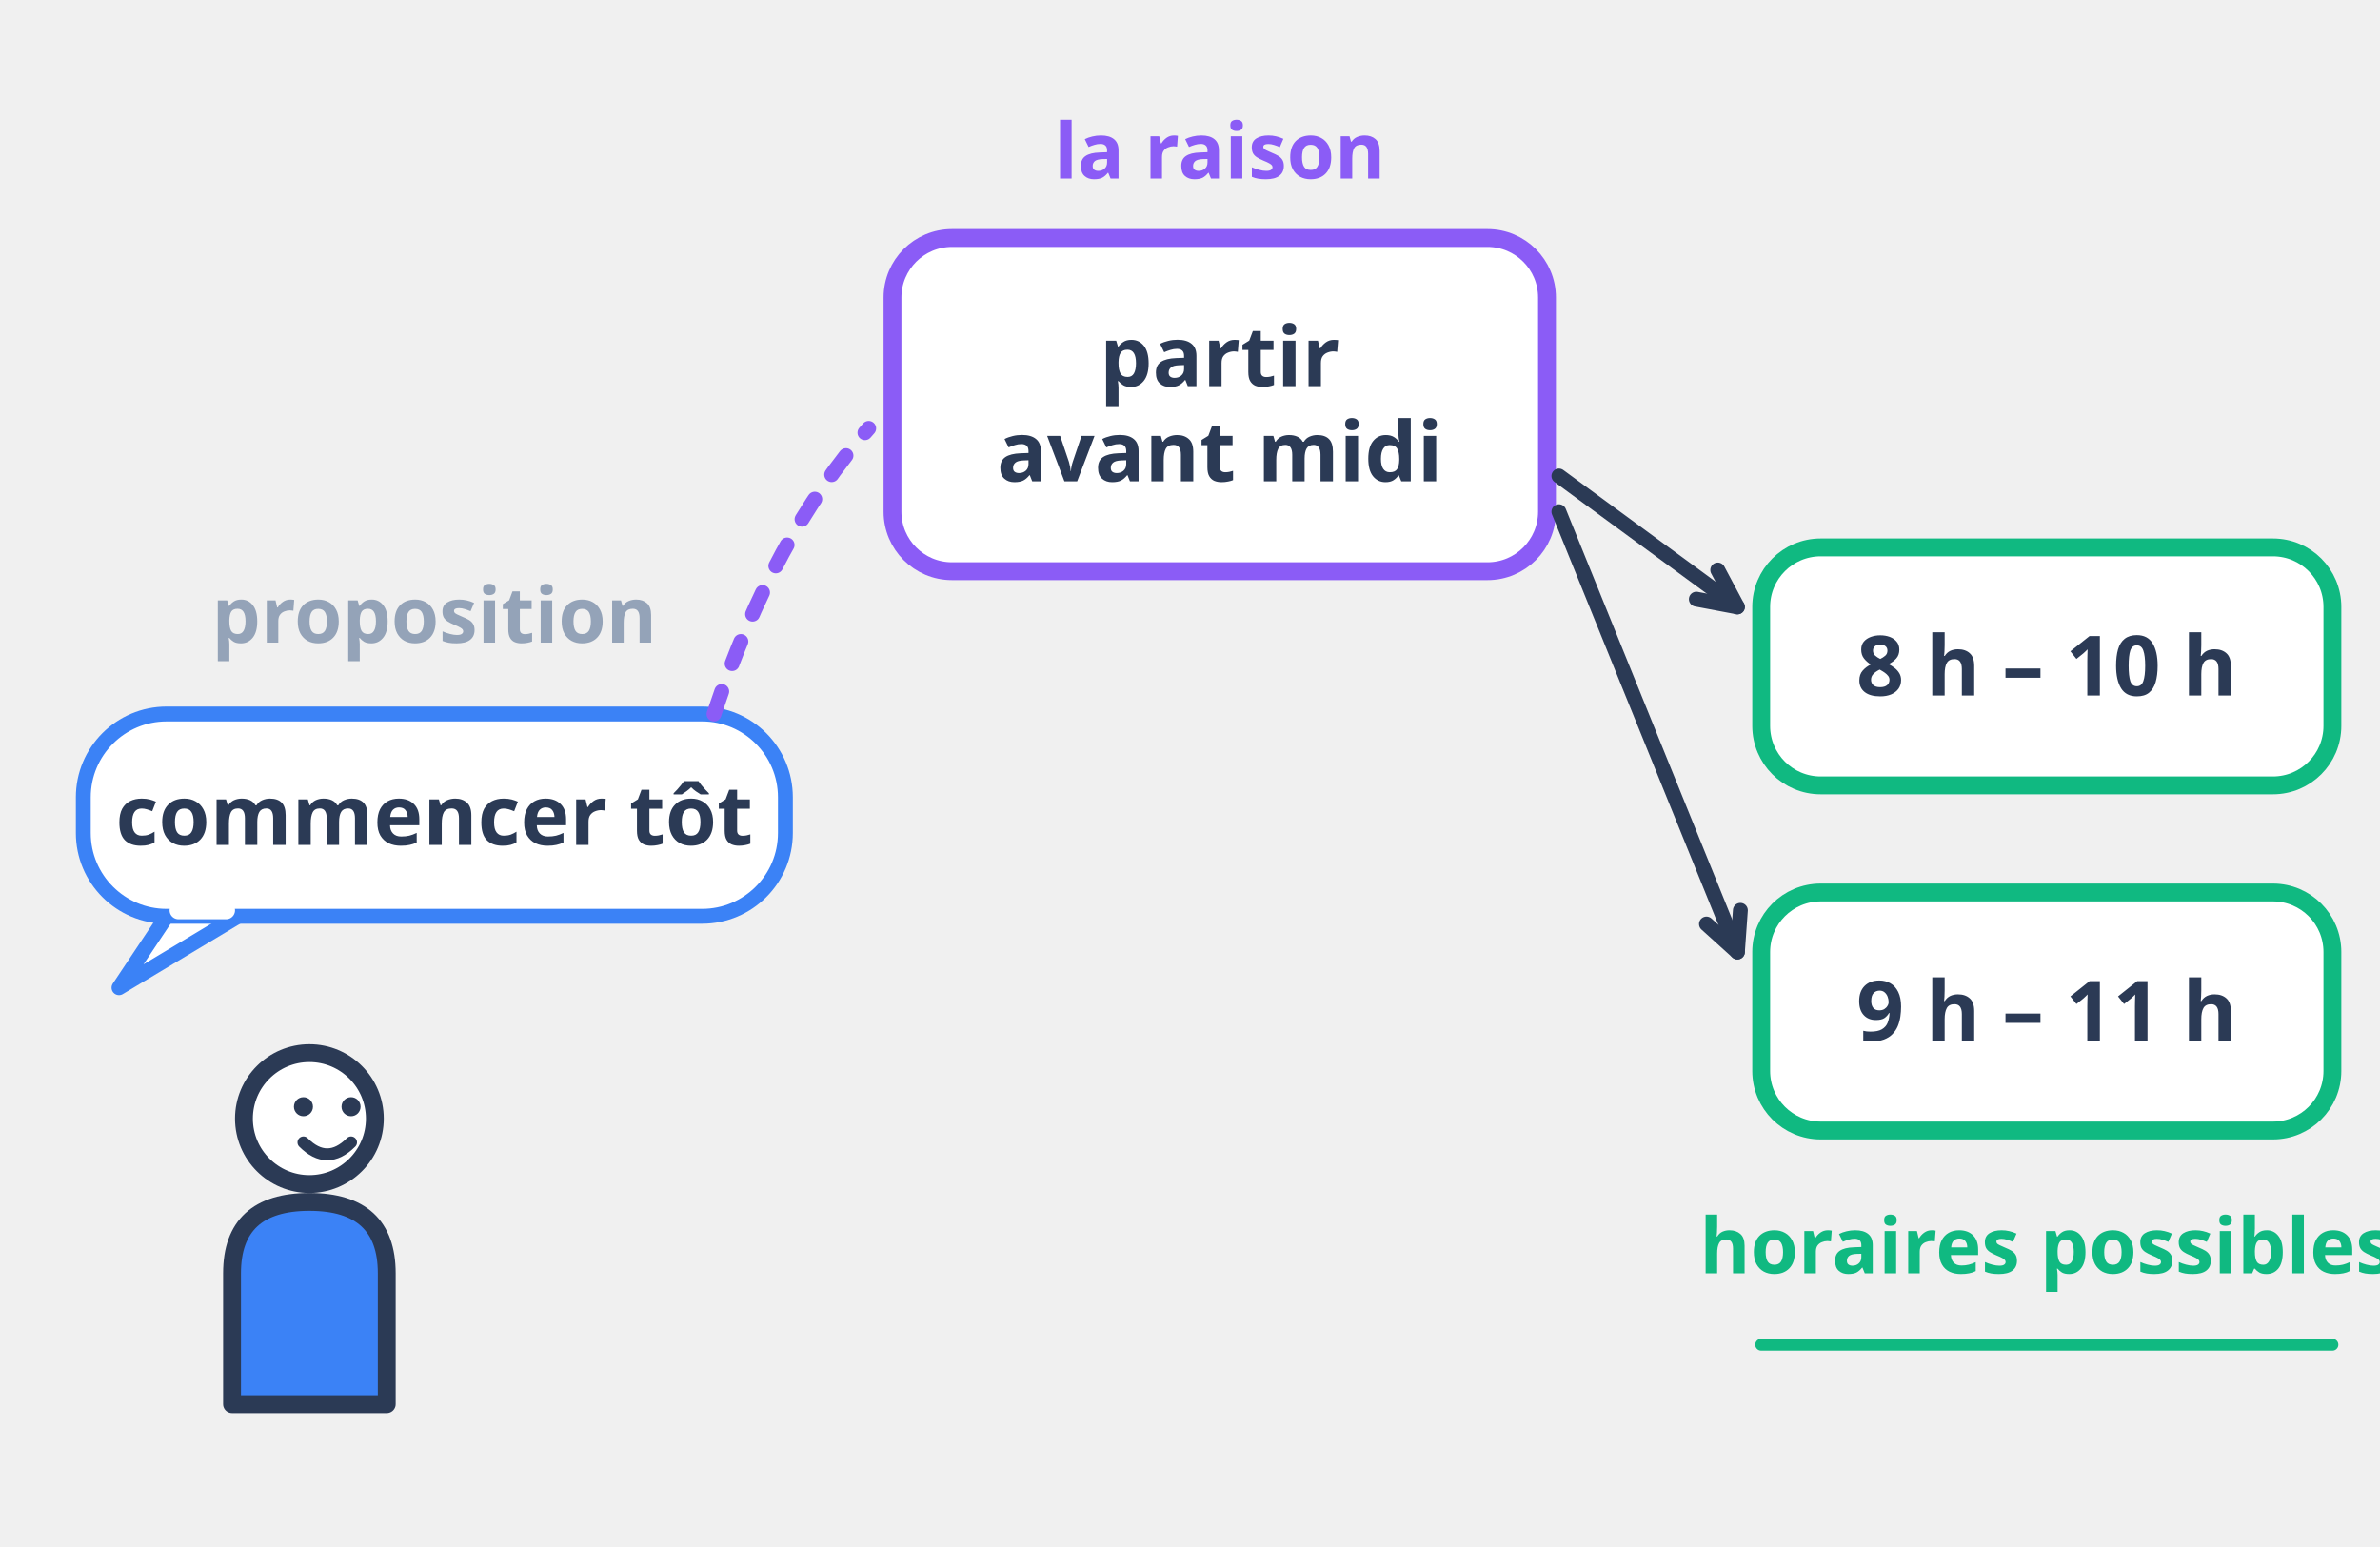
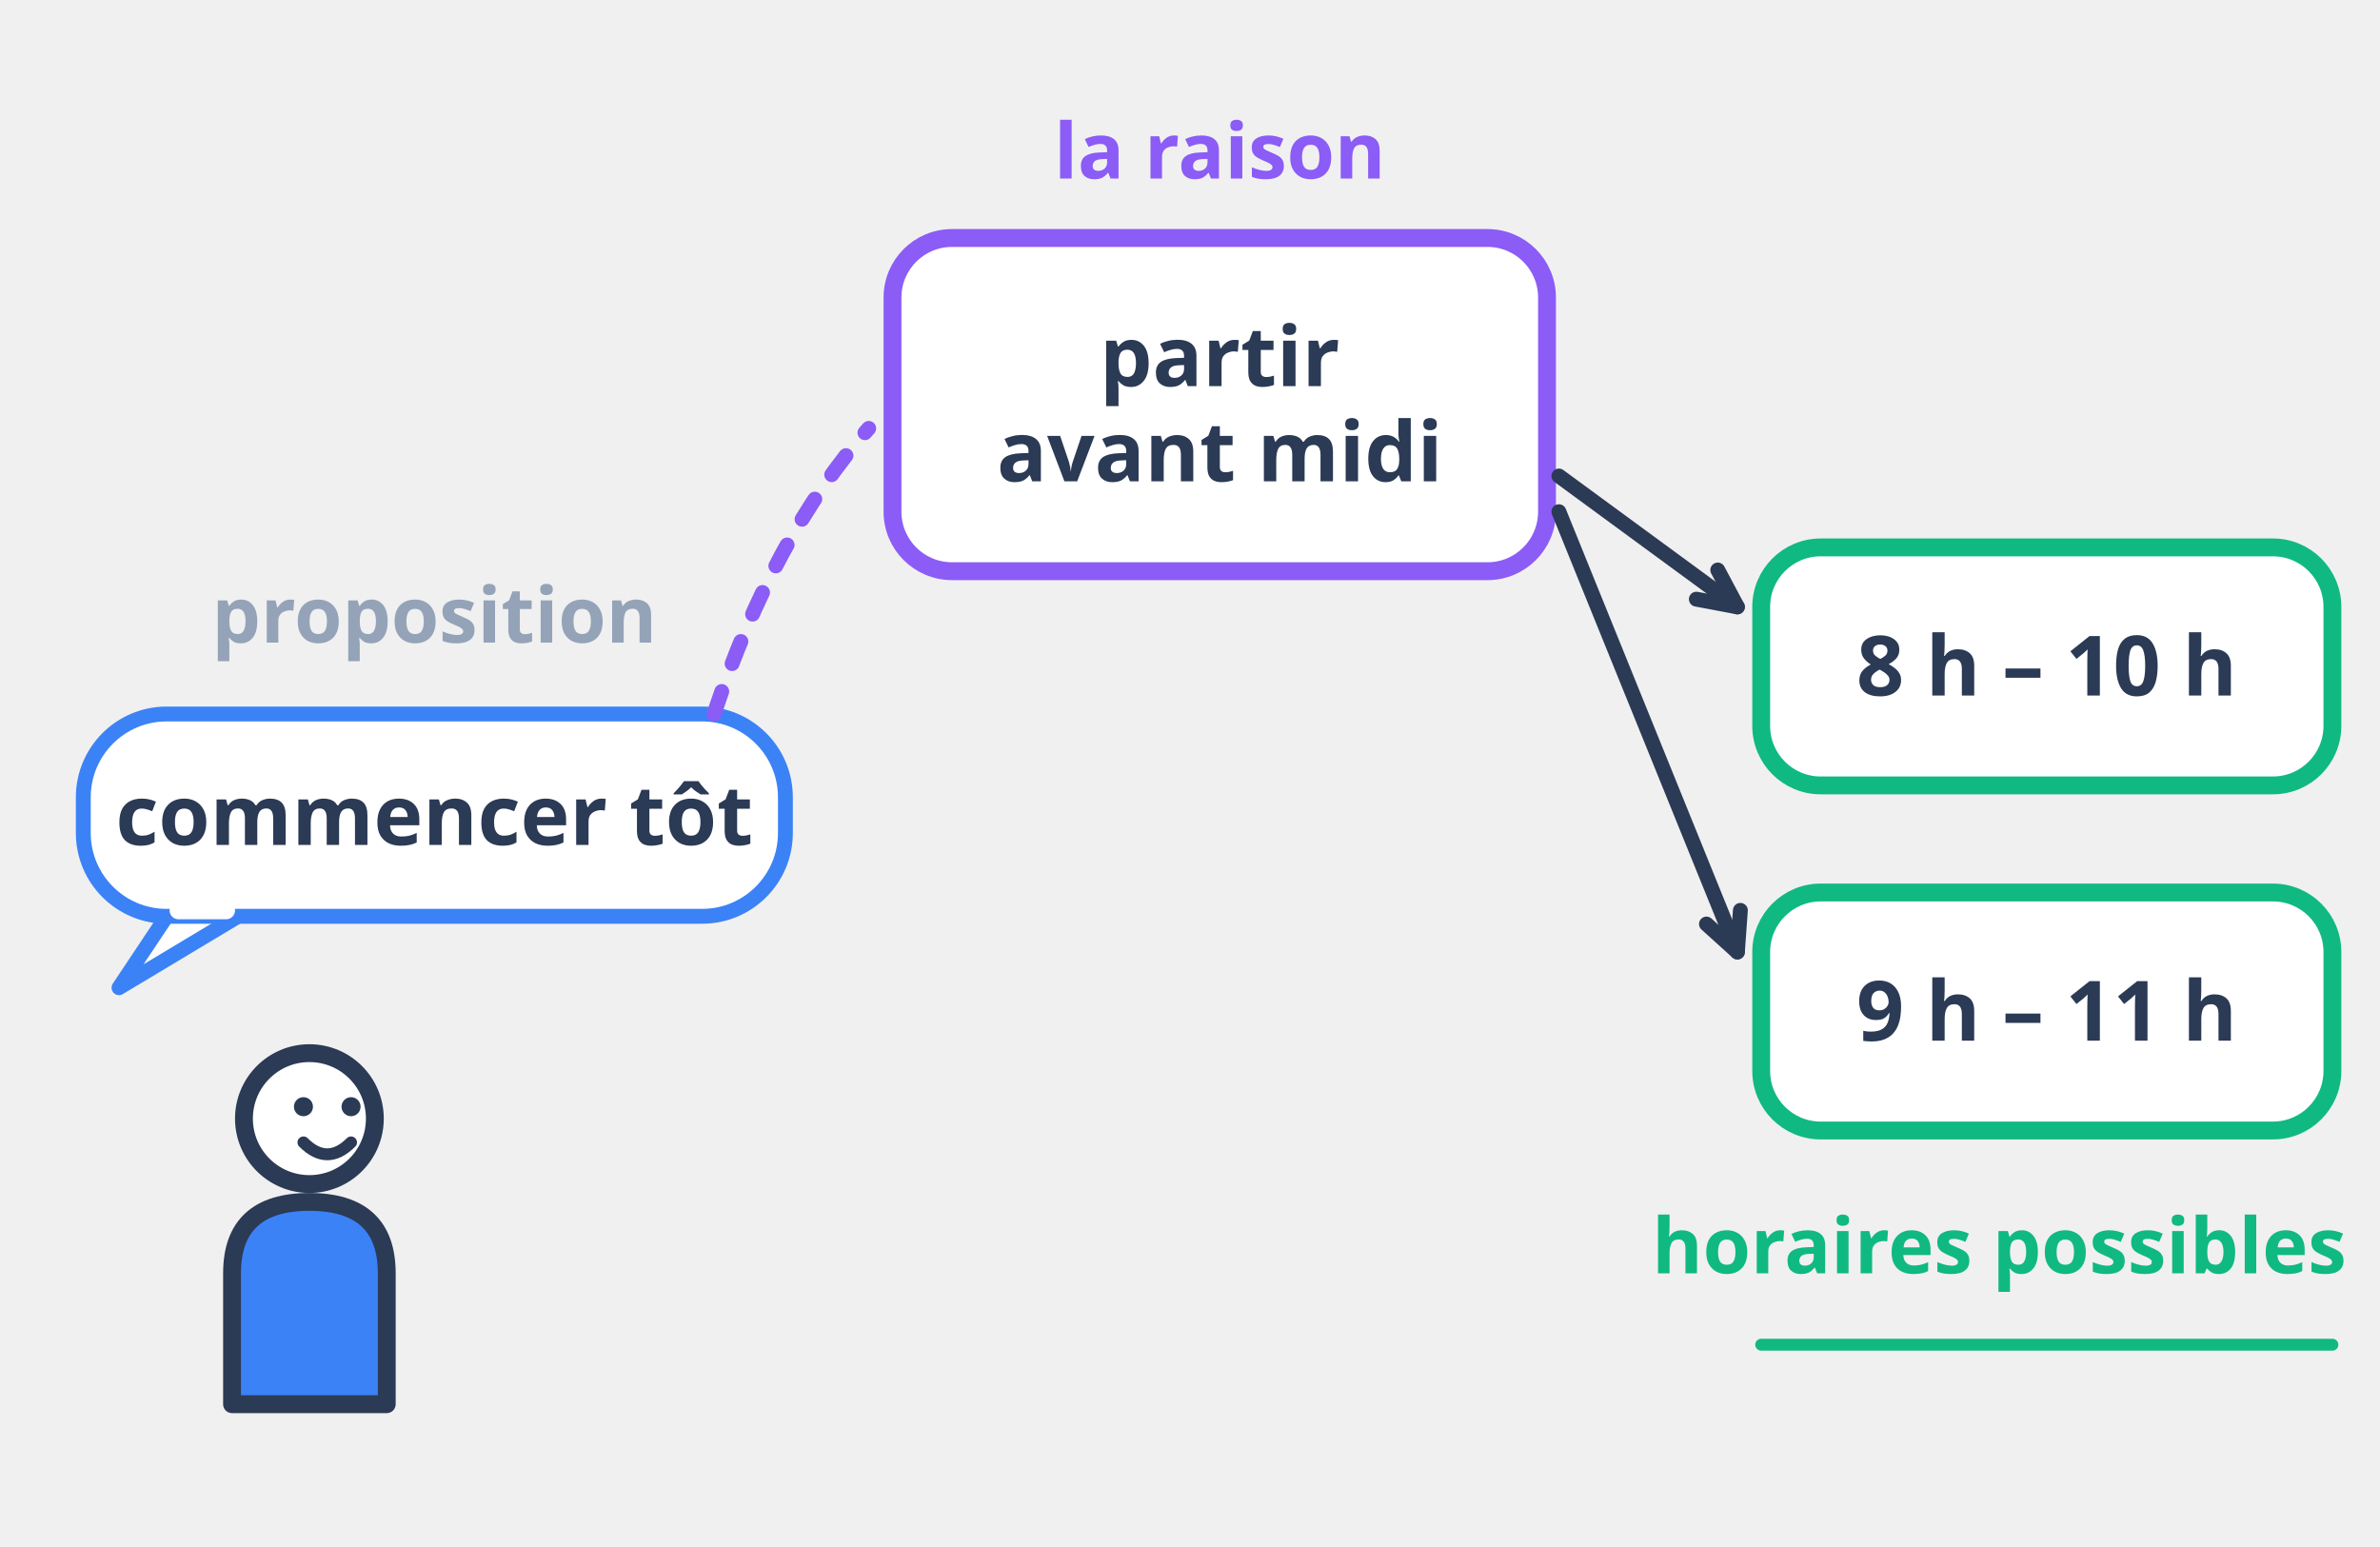
<svg xmlns="http://www.w3.org/2000/svg" viewBox="0 0 400 260" role="img">
  <style>@media (prefers-reduced-motion: reduce){*{animation:none!important}}</style>
  <style>.s0{animation:k0 7s ease-in-out infinite}@keyframes k0{0%{opacity:0}8%{opacity:1}92%{opacity:1}100%{opacity:0}}.s1{animation:k1 7s ease-in-out infinite}@keyframes k1{0%,23%{opacity:0}31%{opacity:1}92%{opacity:1}100%{opacity:0}}.s2{animation:k2 7s ease-in-out infinite}@keyframes k2{0%,47%{opacity:0}55%{opacity:1}92%{opacity:1}100%{opacity:0}}</style>
  <g font-family="system-ui, sans-serif" font-weight="600" text-anchor="middle" stroke-linecap="round" stroke-linejoin="round">
    <g transform="translate(52 236)">
      <path d="M-13 0V-22Q-13 -34 0 -34Q13 -34 13 -22V0Z" fill="#3B82F6" stroke="#2B3A55" stroke-width="3" />
      <circle cx="0" cy="-48" r="11" fill="#FFFFFF" stroke="#2B3A55" stroke-width="3" />
      <circle cx="-1" cy="-50" r="1.6" fill="#2B3A55" />
      <circle cx="7" cy="-50" r="1.6" fill="#2B3A55" />
      <path d="M-1 -44Q3 -40 7 -44" stroke="#2B3A55" stroke-width="2" fill="none" />
    </g>
    <path d="M28 154L20 166L40 154" fill="#FFFFFF" stroke="#3B82F6" stroke-width="2.5" />
    <rect x="14" y="120" width="118" height="34" rx="14" fill="#FFFFFF" stroke="#3B82F6" stroke-width="2.5" />
    <path d="M30 153H38" stroke="#FFFFFF" stroke-width="3" />
    <text x="73.0" y="142.0" font-size="14" fill="#2B3A55">commencer tôt</text>
    <text x="73" y="108" font-size="13" fill="#94A3B8">proposition</text>
    <g class="s0">
      <rect x="150" y="40" width="110" height="56" rx="10" fill="#FFFFFF" stroke="#8B5CF6" stroke-width="3" />
      <text x="205.0" y="64.9" font-size="14" fill="#2B3A55">partir</text>
      <text x="205.0" y="80.9" font-size="14" fill="#2B3A55">avant midi</text>
      <text x="205" y="30" font-size="13" fill="#8B5CF6">la raison</text>
    </g>
    <path class="s0" d="M120 120Q130 90 146 72" stroke="#8B5CF6" stroke-width="2.5" fill="none" stroke-dasharray="4 5" />
    <g class="s1">
      <path d="M262 80L292 102" stroke="#2B3A55" stroke-width="2.5" fill="none" />
      <path d="M285.1 100.7L292 102L288.7 95.8" stroke="#2B3A55" stroke-width="2.5" fill="none" />
      <rect x="296" y="92" width="96" height="40" rx="10" fill="#FFFFFF" stroke="#10B981" stroke-width="3" />
      <text x="344.0" y="116.9" font-size="14" fill="#2B3A55">8 h – 10 h</text>
    </g>
    <g class="s2">
      <path d="M262 86L292 160" stroke="#2B3A55" stroke-width="2.5" fill="none" />
      <path d="M286.8 155.3L292 160L292.5 153.0" stroke="#2B3A55" stroke-width="2.5" fill="none" />
      <rect x="296" y="150" width="96" height="40" rx="10" fill="#FFFFFF" stroke="#10B981" stroke-width="3" />
      <text x="344.0" y="174.9" font-size="14" fill="#2B3A55">9 h – 11 h</text>
    </g>
-     <text x="344" y="214" font-size="13" fill="#10B981">horaires possibles</text>
+     <text x="336" y="214" font-size="13" fill="#10B981">horaires possibles</text>
    <path d="M296 226H392" stroke="#10B981" stroke-width="2" />
  </g>
</svg>
